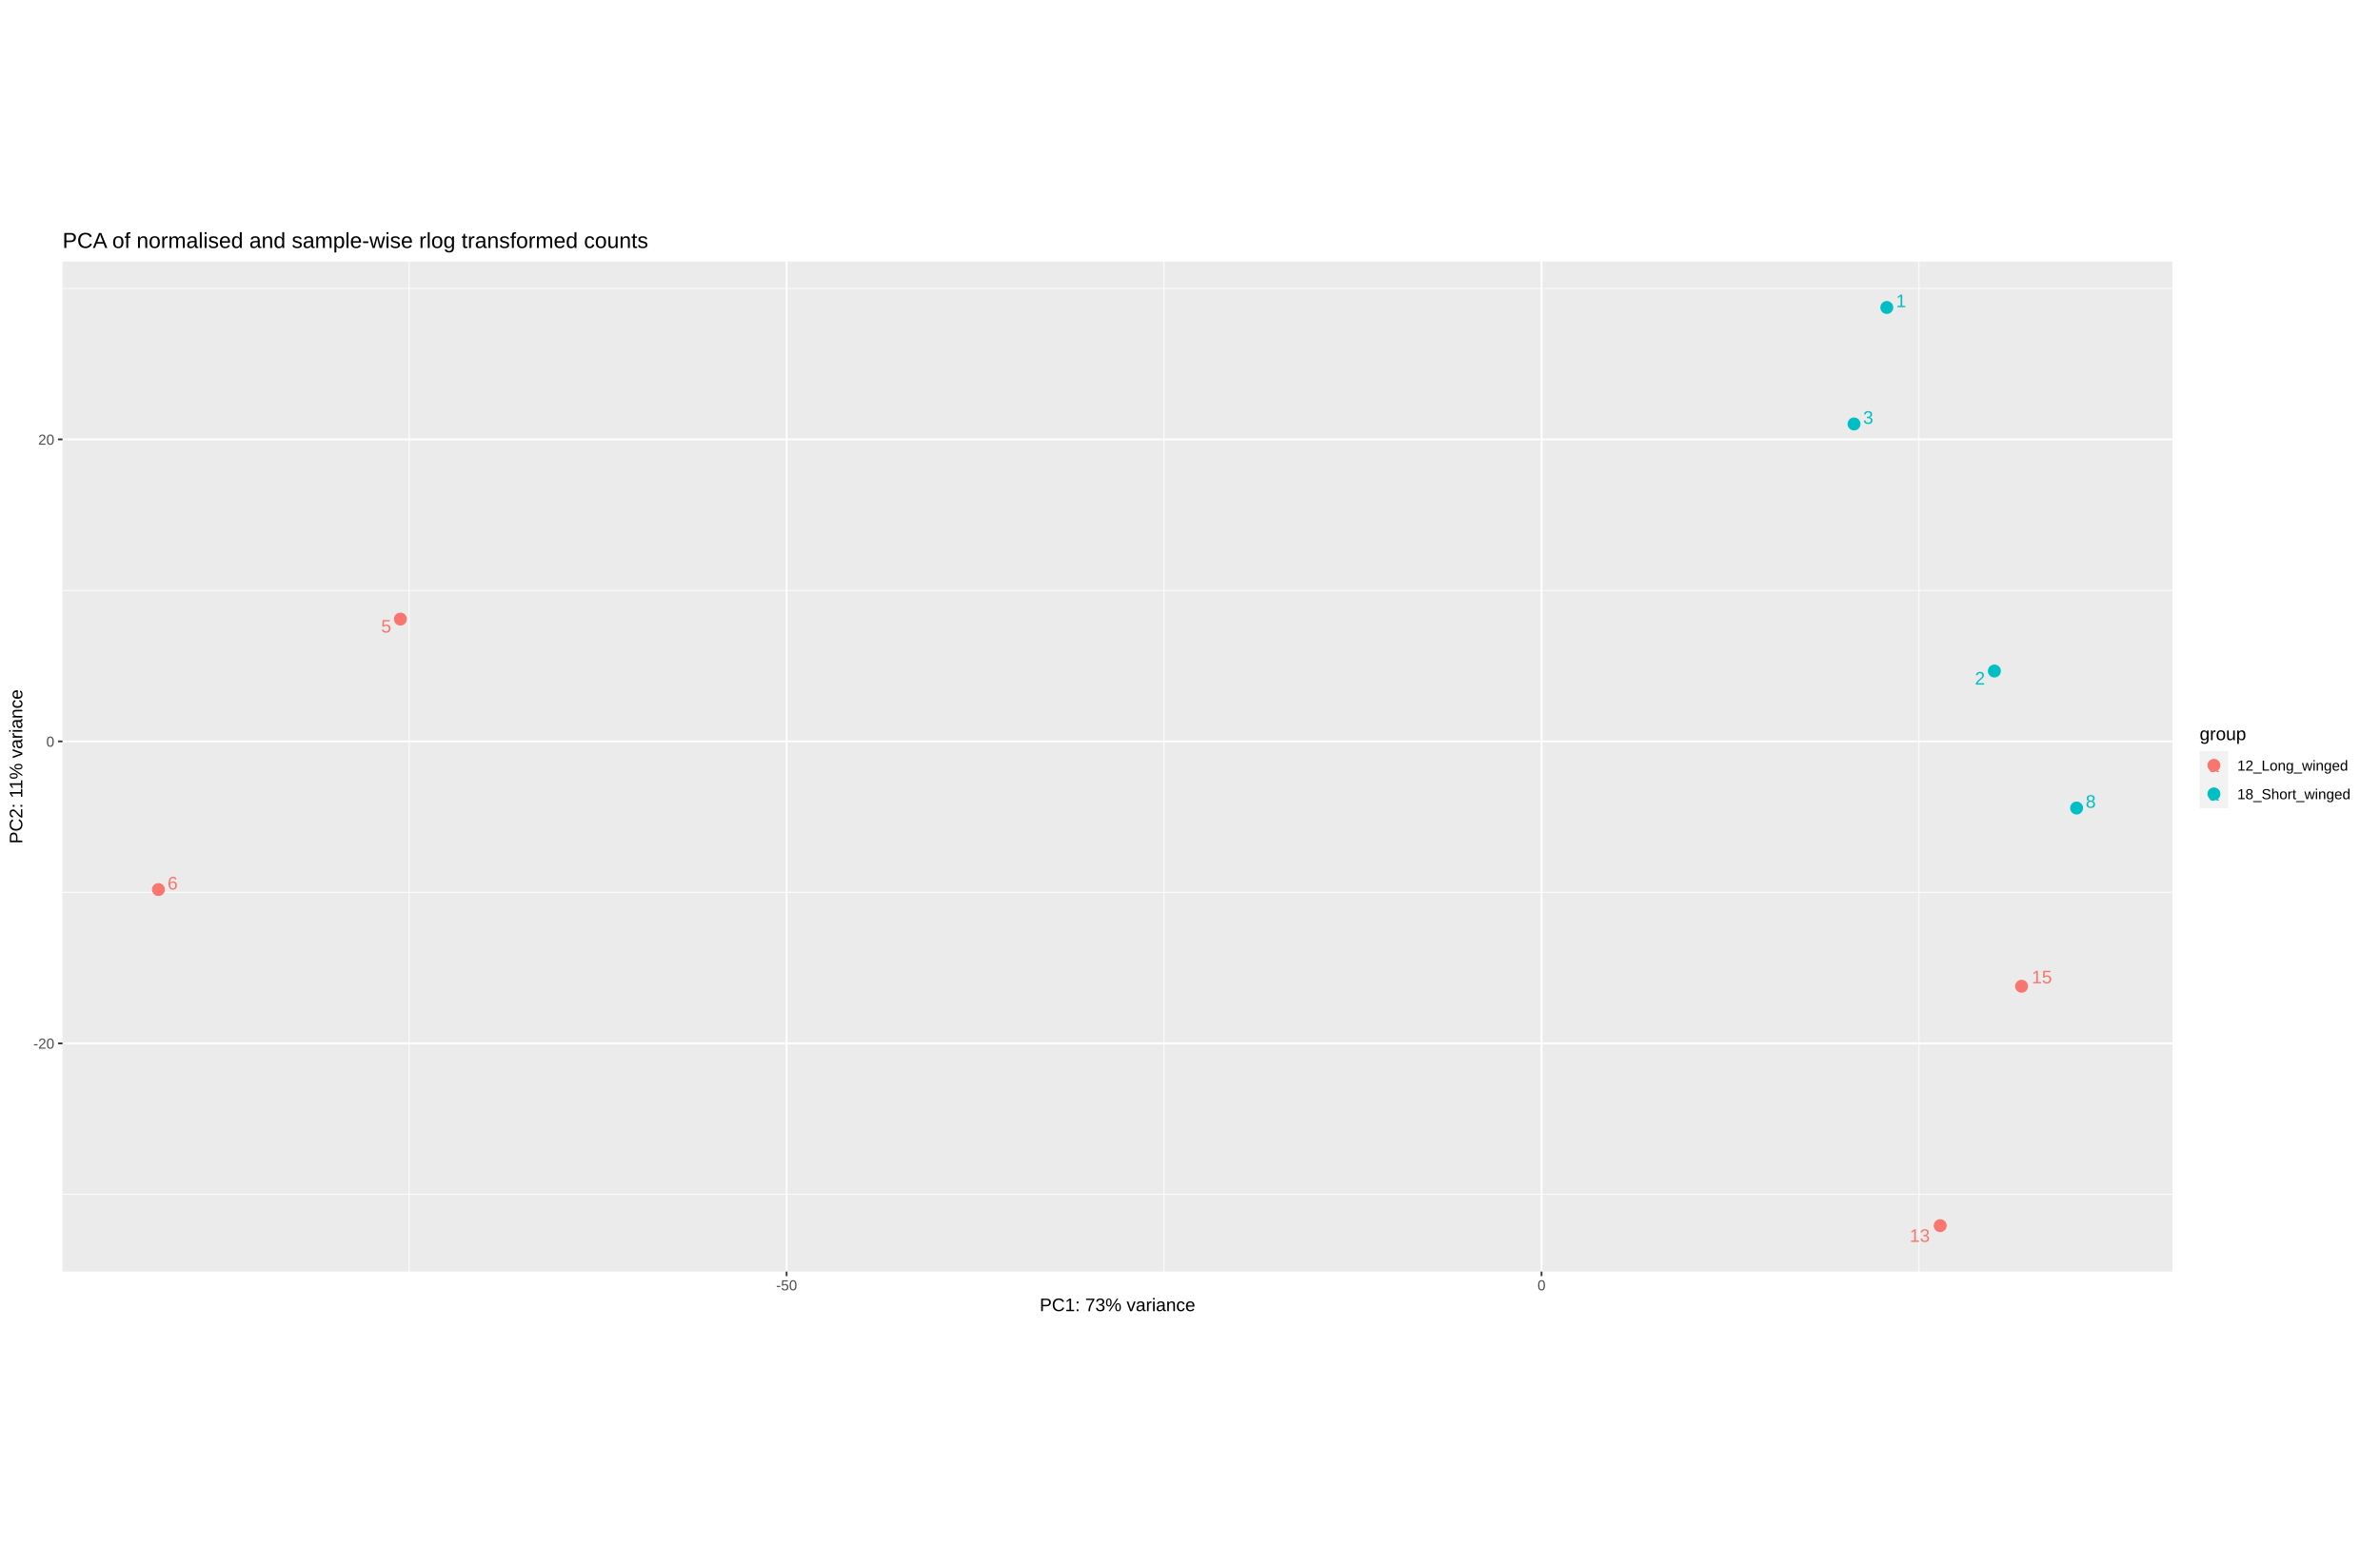
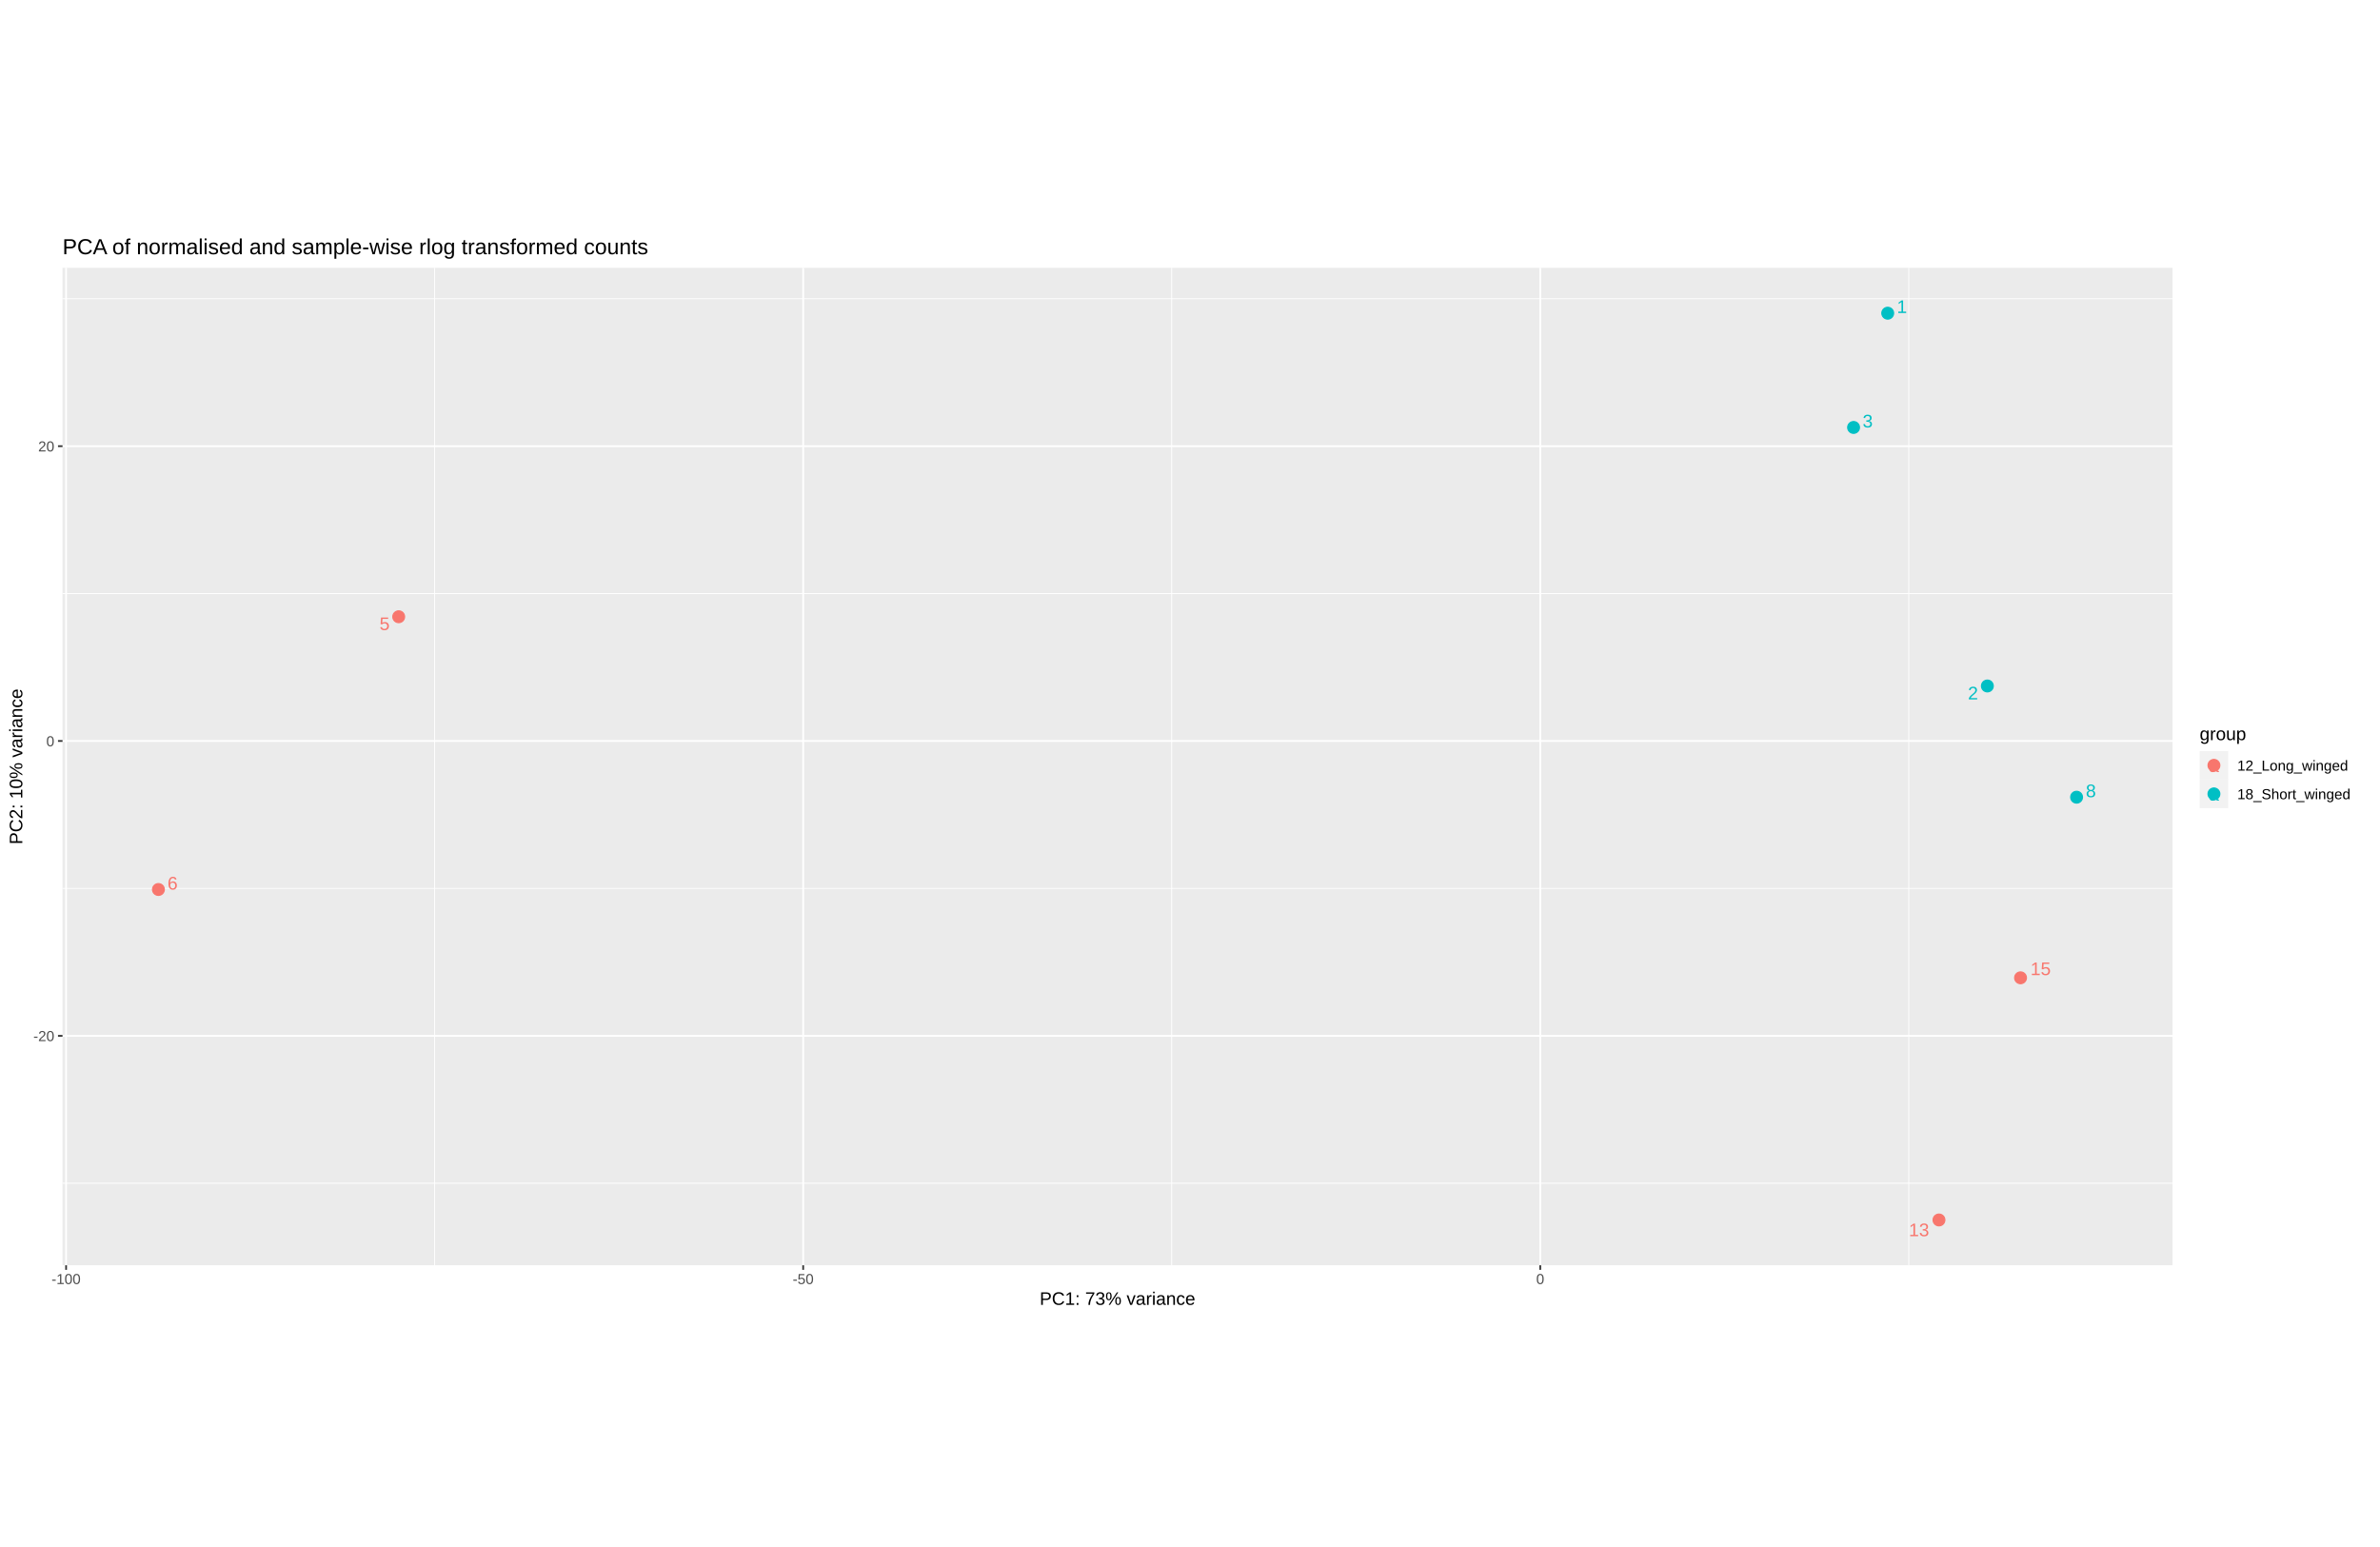
<svg xmlns="http://www.w3.org/2000/svg" class="svglite" width="1440.00pt" height="936.00pt" viewBox="0 0 1440.00 936.00">
  <defs>
    <style type="text/css">
    .svglite line, .svglite polyline, .svglite polygon, .svglite path, .svglite rect, .svglite circle {
      fill: none;
      stroke: #000000;
      stroke-linecap: round;
      stroke-linejoin: round;
      stroke-miterlimit: 10.00;
    }
  </style>
  </defs>
  <rect width="100%" height="100%" style="stroke: none; fill: #FFFFFF;" />
  <defs>
    <clipPath id="cpMC4wMHwxNDQwLjAwfDAuMDB8OTM2LjAw">
      <rect x="0.00" y="0.00" width="1440.00" height="936.00" />
    </clipPath>
  </defs>
  <g clip-path="url(#cpMC4wMHwxNDQwLjAwfDAuMDB8OTM2LjAw)">
</g>
  <defs>
-     <clipPath id="cpMC4wMHwxNDQwLjAwfDEzNC45NHw4MDEuMDY=">
-       <rect x="0" y="134.94" width="1440.00" height="666.11" />
+     <clipPath id="cpMC4wMHwxNDQwLjAwfDEzOC43M3w3OTcuMjc=">
+       <rect x="0" y="138.73" width="1440.00" height="658.53" />
    </clipPath>
  </defs>
-   <g clip-path="url(#cpMC4wMHwxNDQwLjAwfDEzNC45NHw4MDEuMDY=)">
-     <rect x="0" y="134.94" width="1440.00" height="666.11" style="stroke-width: 1.07; stroke: #FFFFFF; fill: #FFFFFF;" />
+   <g clip-path="url(#cpMC4wMHwxNDQwLjAwfDEzOC43M3w3OTcuMjc=)">
+     <rect x="0" y="138.73" width="1440.00" height="658.53" style="stroke-width: 1.07; stroke: #FFFFFF; fill: #FFFFFF;" />
  </g>
  <g clip-path="url(#cpMC4wMHwxNDQwLjAwfDAuMDB8OTM2LjAw)">
</g>
  <defs>
-     <clipPath id="cpMzcuODN8MTMxNC40NHwxNTguMjd8NzY5LjM1">
-       <rect x="37.83" y="158.27" width="1276.62" height="611.09" />
+     <clipPath id="cpMzcuODN8MTMxNC40NHwxNjIuMDZ8NzY1LjU2">
+       <rect x="37.83" y="162.06" width="1276.62" height="603.50" />
    </clipPath>
  </defs>
-   <g clip-path="url(#cpMzcuODN8MTMxNC40NHwxNTguMjd8NzY5LjM1)">
-     <rect x="37.83" y="158.27" width="1276.62" height="611.09" style="stroke-width: 1.07; stroke: none; fill: #EBEBEB;" />
-     <polyline points="37.83,722.63 1314.44,722.63 " style="stroke-width: 0.53; stroke: #FFFFFF; stroke-linecap: butt;" />
-     <polyline points="37.83,539.92 1314.44,539.92 " style="stroke-width: 0.53; stroke: #FFFFFF; stroke-linecap: butt;" />
-     <polyline points="37.83,357.22 1314.44,357.22 " style="stroke-width: 0.53; stroke: #FFFFFF; stroke-linecap: butt;" />
-     <polyline points="37.83,174.51 1314.44,174.51 " style="stroke-width: 0.53; stroke: #FFFFFF; stroke-linecap: butt;" />
-     <polyline points="247.55,769.35 247.55,158.27 " style="stroke-width: 0.53; stroke: #FFFFFF; stroke-linecap: butt;" />
-     <polyline points="704.32,769.35 704.32,158.27 " style="stroke-width: 0.53; stroke: #FFFFFF; stroke-linecap: butt;" />
-     <polyline points="1161.09,769.35 1161.09,158.27 " style="stroke-width: 0.53; stroke: #FFFFFF; stroke-linecap: butt;" />
-     <polyline points="37.83,631.28 1314.44,631.28 " style="stroke-width: 1.07; stroke: #FFFFFF; stroke-linecap: butt;" />
-     <polyline points="37.83,448.57 1314.44,448.57 " style="stroke-width: 1.07; stroke: #FFFFFF; stroke-linecap: butt;" />
-     <polyline points="37.83,265.86 1314.44,265.86 " style="stroke-width: 1.07; stroke: #FFFFFF; stroke-linecap: butt;" />
-     <polyline points="475.93,769.35 475.93,158.27 " style="stroke-width: 1.07; stroke: #FFFFFF; stroke-linecap: butt;" />
-     <polyline points="932.70,769.35 932.70,158.27 " style="stroke-width: 1.07; stroke: #FFFFFF; stroke-linecap: butt;" />
-     <circle cx="242.25" cy="374.58" r="3.56" style="stroke-width: 0.71; stroke: #F8766D; fill: #F8766D;" />
-     <circle cx="95.85" cy="538.22" r="3.56" style="stroke-width: 0.71; stroke: #F8766D; fill: #F8766D;" />
-     <circle cx="1173.90" cy="741.57" r="3.56" style="stroke-width: 0.71; stroke: #F8766D; fill: #F8766D;" />
-     <circle cx="1223.15" cy="596.72" r="3.56" style="stroke-width: 0.71; stroke: #F8766D; fill: #F8766D;" />
-     <circle cx="1141.60" cy="186.04" r="3.56" style="stroke-width: 0.71; stroke: #00BFC4; fill: #00BFC4;" />
-     <circle cx="1206.69" cy="406.00" r="3.56" style="stroke-width: 0.71; stroke: #00BFC4; fill: #00BFC4;" />
-     <circle cx="1121.76" cy="256.52" r="3.56" style="stroke-width: 0.71; stroke: #00BFC4; fill: #00BFC4;" />
-     <circle cx="1256.42" cy="488.90" r="3.56" style="stroke-width: 0.71; stroke: #00BFC4; fill: #00BFC4;" />
-     <text x="233.67" y="382.71" text-anchor="middle" style="font-size: 11.04px; fill: #F8766D; font-family: Arial;" textLength="7.02px" lengthAdjust="spacingAndGlyphs">5</text>
-     <text x="104.45" y="538.19" text-anchor="middle" style="font-size: 11.04px; fill: #F8766D; font-family: Arial;" textLength="7.02px" lengthAdjust="spacingAndGlyphs">6</text>
-     <text x="1161.53" y="751.41" text-anchor="middle" style="font-size: 11.04px; fill: #F8766D; font-family: Arial;" textLength="14.04px" lengthAdjust="spacingAndGlyphs">13</text>
-     <text x="1235.40" y="594.98" text-anchor="middle" style="font-size: 11.04px; fill: #F8766D; font-family: Arial;" textLength="14.04px" lengthAdjust="spacingAndGlyphs">15</text>
-     <text x="1150.25" y="185.86" text-anchor="middle" style="font-size: 11.04px; fill: #00BFC4; font-family: Arial;" textLength="7.02px" lengthAdjust="spacingAndGlyphs">1</text>
-     <text x="1197.95" y="414.20" text-anchor="middle" style="font-size: 11.04px; fill: #00BFC4; font-family: Arial;" textLength="7.02px" lengthAdjust="spacingAndGlyphs">2</text>
-     <text x="1130.34" y="256.44" text-anchor="middle" style="font-size: 11.04px; fill: #00BFC4; font-family: Arial;" textLength="7.02px" lengthAdjust="spacingAndGlyphs">3</text>
-     <text x="1264.99" y="488.75" text-anchor="middle" style="font-size: 11.04px; fill: #00BFC4; font-family: Arial;" textLength="7.02px" lengthAdjust="spacingAndGlyphs">8</text>
+   <g clip-path="url(#cpMzcuODN8MTMxNC40NHwxNjIuMDZ8NzY1LjU2)">
+     <rect x="37.83" y="162.06" width="1276.62" height="603.50" style="stroke-width: 1.07; stroke: none; fill: #EBEBEB;" />
+     <polyline points="37.83,715.90 1314.44,715.90 " style="stroke-width: 0.53; stroke: #FFFFFF; stroke-linecap: butt;" />
+     <polyline points="37.83,537.51 1314.44,537.51 " style="stroke-width: 0.53; stroke: #FFFFFF; stroke-linecap: butt;" />
+     <polyline points="37.83,359.13 1314.44,359.13 " style="stroke-width: 0.53; stroke: #FFFFFF; stroke-linecap: butt;" />
+     <polyline points="37.83,180.75 1314.44,180.75 " style="stroke-width: 0.53; stroke: #FFFFFF; stroke-linecap: butt;" />
+     <polyline points="262.97,765.56 262.97,162.06 " style="stroke-width: 0.53; stroke: #FFFFFF; stroke-linecap: butt;" />
+     <polyline points="708.93,765.56 708.93,162.06 " style="stroke-width: 0.53; stroke: #FFFFFF; stroke-linecap: butt;" />
+     <polyline points="1154.88,765.56 1154.88,162.06 " style="stroke-width: 0.53; stroke: #FFFFFF; stroke-linecap: butt;" />
+     <polyline points="37.83,626.71 1314.44,626.71 " style="stroke-width: 1.07; stroke: #FFFFFF; stroke-linecap: butt;" />
+     <polyline points="37.83,448.32 1314.44,448.32 " style="stroke-width: 1.07; stroke: #FFFFFF; stroke-linecap: butt;" />
+     <polyline points="37.83,269.94 1314.44,269.94 " style="stroke-width: 1.07; stroke: #FFFFFF; stroke-linecap: butt;" />
+     <polyline points="39.99,765.56 39.99,162.06 " style="stroke-width: 1.07; stroke: #FFFFFF; stroke-linecap: butt;" />
+     <polyline points="485.95,765.56 485.95,162.06 " style="stroke-width: 1.07; stroke: #FFFFFF; stroke-linecap: butt;" />
+     <polyline points="931.91,765.56 931.91,162.06 " style="stroke-width: 1.07; stroke: #FFFFFF; stroke-linecap: butt;" />
+     <circle cx="241.23" cy="373.16" r="3.56" style="stroke-width: 0.71; stroke: #F8766D; fill: #F8766D;" />
+     <circle cx="95.85" cy="538.18" r="3.56" style="stroke-width: 0.71; stroke: #F8766D; fill: #F8766D;" />
+     <circle cx="1173.16" cy="738.13" r="3.56" style="stroke-width: 0.71; stroke: #F8766D; fill: #F8766D;" />
+     <circle cx="1222.51" cy="591.61" r="3.56" style="stroke-width: 0.71; stroke: #F8766D; fill: #F8766D;" />
+     <circle cx="1142.15" cy="189.49" r="3.56" style="stroke-width: 0.71; stroke: #00BFC4; fill: #00BFC4;" />
+     <circle cx="1202.44" cy="415.05" r="3.56" style="stroke-width: 0.71; stroke: #00BFC4; fill: #00BFC4;" />
+     <circle cx="1121.49" cy="258.62" r="3.56" style="stroke-width: 0.71; stroke: #00BFC4; fill: #00BFC4;" />
+     <circle cx="1256.42" cy="482.34" r="3.56" style="stroke-width: 0.71; stroke: #00BFC4; fill: #00BFC4;" />
+     <text x="232.69" y="381.22" text-anchor="middle" style="font-size: 11.04px; fill: #F8766D; font-family: Arial;" textLength="7.02px" lengthAdjust="spacingAndGlyphs">5</text>
+     <text x="104.42" y="538.21" text-anchor="middle" style="font-size: 11.04px; fill: #F8766D; font-family: Arial;" textLength="7.02px" lengthAdjust="spacingAndGlyphs">6</text>
+     <text x="1161.08" y="747.96" text-anchor="middle" style="font-size: 11.04px; fill: #F8766D; font-family: Arial;" textLength="14.04px" lengthAdjust="spacingAndGlyphs">13</text>
+     <text x="1234.67" y="589.98" text-anchor="middle" style="font-size: 11.04px; fill: #F8766D; font-family: Arial;" textLength="14.04px" lengthAdjust="spacingAndGlyphs">15</text>
+     <text x="1150.77" y="189.38" text-anchor="middle" style="font-size: 11.04px; fill: #00BFC4; font-family: Arial;" textLength="7.02px" lengthAdjust="spacingAndGlyphs">1</text>
+     <text x="1193.75" y="423.19" text-anchor="middle" style="font-size: 11.04px; fill: #00BFC4; font-family: Arial;" textLength="7.02px" lengthAdjust="spacingAndGlyphs">2</text>
+     <text x="1130.03" y="258.61" text-anchor="middle" style="font-size: 11.04px; fill: #00BFC4; font-family: Arial;" textLength="7.02px" lengthAdjust="spacingAndGlyphs">3</text>
+     <text x="1265.08" y="482.33" text-anchor="middle" style="font-size: 11.04px; fill: #00BFC4; font-family: Arial;" textLength="7.02px" lengthAdjust="spacingAndGlyphs">8</text>
  </g>
  <g clip-path="url(#cpMC4wMHwxNDQwLjAwfDAuMDB8OTM2LjAw)">
-     <text x="32.89" y="634.48" text-anchor="end" style="font-size: 8.80px; fill: #4D4D4D; font-family: Arial;" textLength="14.36px" lengthAdjust="spacingAndGlyphs">-20</text>
-     <text x="32.89" y="451.78" text-anchor="end" style="font-size: 8.80px; fill: #4D4D4D; font-family: Arial;" textLength="5.59px" lengthAdjust="spacingAndGlyphs">0</text>
-     <text x="32.89" y="269.07" text-anchor="end" style="font-size: 8.80px; fill: #4D4D4D; font-family: Arial;" textLength="11.19px" lengthAdjust="spacingAndGlyphs">20</text>
-     <polyline points="35.09,631.28 37.83,631.28 " style="stroke-width: 1.07; stroke: #333333; stroke-linecap: butt;" />
-     <polyline points="35.09,448.57 37.83,448.57 " style="stroke-width: 1.07; stroke: #333333; stroke-linecap: butt;" />
-     <polyline points="35.09,265.86 37.83,265.86 " style="stroke-width: 1.07; stroke: #333333; stroke-linecap: butt;" />
-     <polyline points="475.93,772.09 475.93,769.35 " style="stroke-width: 1.07; stroke: #333333; stroke-linecap: butt;" />
-     <polyline points="932.70,772.09 932.70,769.35 " style="stroke-width: 1.07; stroke: #333333; stroke-linecap: butt;" />
-     <text x="475.93" y="780.70" text-anchor="middle" style="font-size: 8.80px; fill: #4D4D4D; font-family: Arial;" textLength="14.36px" lengthAdjust="spacingAndGlyphs">-50</text>
-     <text x="932.70" y="780.70" text-anchor="middle" style="font-size: 8.80px; fill: #4D4D4D; font-family: Arial;" textLength="5.59px" lengthAdjust="spacingAndGlyphs">0</text>
-     <text x="676.13" y="793.29" text-anchor="middle" style="font-size: 11.00px; font-family: Arial;" textLength="103.82px" lengthAdjust="spacingAndGlyphs">PC1: 73% variance</text>
-     <text transform="translate(13.50,463.81) rotate(-90)" text-anchor="middle" style="font-size: 11.00px; font-family: Arial;" textLength="103.82px" lengthAdjust="spacingAndGlyphs">PC2: 11% variance</text>
+     <text x="32.89" y="629.91" text-anchor="end" style="font-size: 8.80px; fill: #4D4D4D; font-family: Arial;" textLength="14.36px" lengthAdjust="spacingAndGlyphs">-20</text>
+     <text x="32.89" y="451.53" text-anchor="end" style="font-size: 8.80px; fill: #4D4D4D; font-family: Arial;" textLength="5.59px" lengthAdjust="spacingAndGlyphs">0</text>
+     <text x="32.89" y="273.15" text-anchor="end" style="font-size: 8.80px; fill: #4D4D4D; font-family: Arial;" textLength="11.19px" lengthAdjust="spacingAndGlyphs">20</text>
+     <polyline points="35.09,626.71 37.83,626.71 " style="stroke-width: 1.07; stroke: #333333; stroke-linecap: butt;" />
+     <polyline points="35.09,448.32 37.83,448.32 " style="stroke-width: 1.07; stroke: #333333; stroke-linecap: butt;" />
+     <polyline points="35.09,269.94 37.83,269.94 " style="stroke-width: 1.07; stroke: #333333; stroke-linecap: butt;" />
+     <polyline points="39.99,768.30 39.99,765.56 " style="stroke-width: 1.07; stroke: #333333; stroke-linecap: butt;" />
+     <polyline points="485.95,768.30 485.95,765.56 " style="stroke-width: 1.07; stroke: #333333; stroke-linecap: butt;" />
+     <polyline points="931.91,768.30 931.91,765.56 " style="stroke-width: 1.07; stroke: #333333; stroke-linecap: butt;" />
+     <text x="39.99" y="776.91" text-anchor="middle" style="font-size: 8.80px; fill: #4D4D4D; font-family: Arial;" textLength="19.96px" lengthAdjust="spacingAndGlyphs">-100</text>
+     <text x="485.95" y="776.91" text-anchor="middle" style="font-size: 8.80px; fill: #4D4D4D; font-family: Arial;" textLength="14.36px" lengthAdjust="spacingAndGlyphs">-50</text>
+     <text x="931.91" y="776.91" text-anchor="middle" style="font-size: 8.80px; fill: #4D4D4D; font-family: Arial;" textLength="5.59px" lengthAdjust="spacingAndGlyphs">0</text>
+     <text x="676.13" y="789.50" text-anchor="middle" style="font-size: 11.00px; font-family: Arial;" textLength="103.82px" lengthAdjust="spacingAndGlyphs">PC1: 73% variance</text>
+     <text transform="translate(13.50,463.81) rotate(-90)" text-anchor="middle" style="font-size: 11.00px; font-family: Arial;" textLength="103.82px" lengthAdjust="spacingAndGlyphs">PC2: 10% variance</text>
    <rect x="1325.40" y="433.15" width="109.12" height="61.31" style="stroke-width: 1.07; stroke: none; fill: #FFFFFF;" />
    <text x="1330.88" y="447.80" style="font-size: 11.00px; font-family: Arial;" textLength="31.95px" lengthAdjust="spacingAndGlyphs">group</text>
    <rect x="1330.88" y="454.42" width="17.28" height="17.28" style="stroke-width: 1.07; stroke: none; fill: #F2F2F2;" />
    <circle cx="1339.52" cy="463.06" r="3.56" style="stroke-width: 0.71; stroke: #F8766D; fill: #F8766D;" />
    <text x="1339.52" y="467.08" text-anchor="middle" style="font-size: 11.04px; fill: #F8766D; font-family: Arial;" textLength="6.76px" lengthAdjust="spacingAndGlyphs">a</text>
    <rect x="1330.88" y="471.70" width="17.28" height="17.28" style="stroke-width: 1.07; stroke: none; fill: #F2F2F2;" />
    <circle cx="1339.52" cy="480.34" r="3.56" style="stroke-width: 0.71; stroke: #00BFC4; fill: #00BFC4;" />
    <text x="1339.52" y="484.36" text-anchor="middle" style="font-size: 11.04px; fill: #00BFC4; font-family: Arial;" textLength="6.76px" lengthAdjust="spacingAndGlyphs">a</text>
    <text x="1353.64" y="466.27" style="font-size: 8.80px; font-family: Arial;" textLength="73.09px" lengthAdjust="spacingAndGlyphs">12_Long_winged</text>
    <text x="1353.64" y="483.55" style="font-size: 8.80px; font-family: Arial;" textLength="75.40px" lengthAdjust="spacingAndGlyphs">18_Short_winged</text>
-     <text x="37.83" y="150.04" style="font-size: 13.20px; font-family: Arial;" textLength="399.21px" lengthAdjust="spacingAndGlyphs">PCA of normalised and sample-wise rlog transformed counts</text>
+     <text x="37.83" y="153.83" style="font-size: 13.20px; font-family: Arial;" textLength="399.21px" lengthAdjust="spacingAndGlyphs">PCA of normalised and sample-wise rlog transformed counts</text>
  </g>
</svg>
